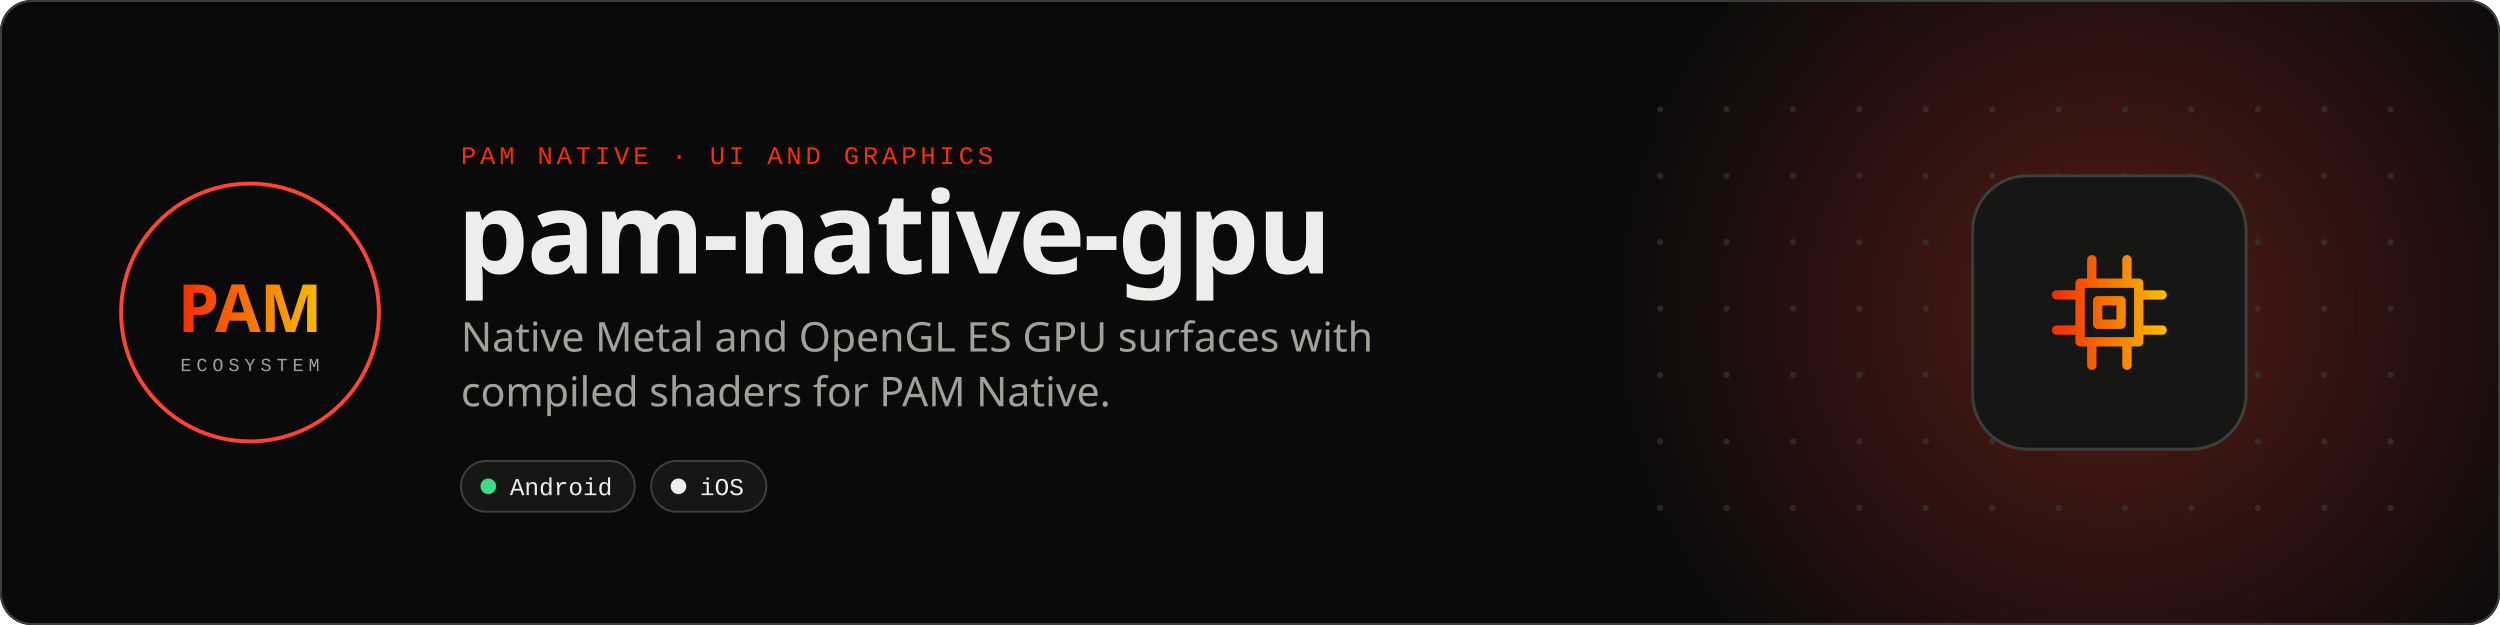
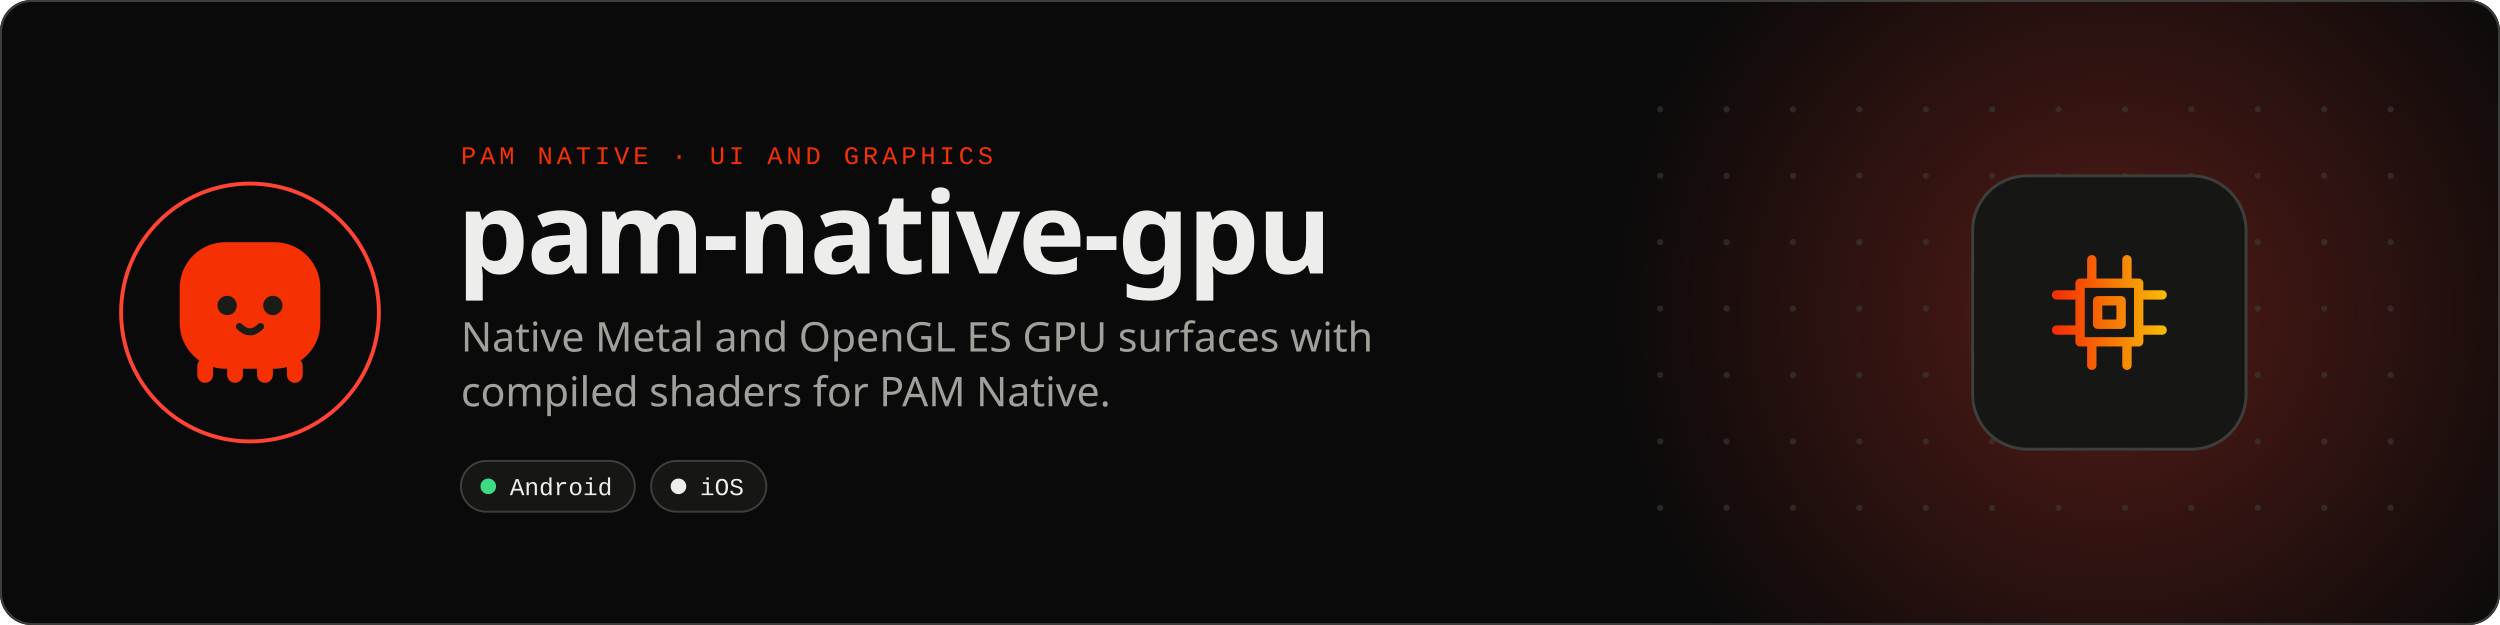
<svg xmlns="http://www.w3.org/2000/svg" viewBox="0 0 1280 320" width="1280" height="320" role="img" aria-label="pam-native-gpu: Native Metal and OpenGL ES GPU surfaces with compiled shaders for PAM Native.">
  <defs>
    <linearGradient id="pg" x1="0" y1="0" x2="1" y2="0">
      <stop offset="0" stop-color="#f53003" />
      <stop offset="1" stop-color="#f8b803" />
    </linearGradient>
    <radialGradient id="gl">
      <stop offset="0" stop-color="#ff4433" stop-opacity=".30" />
      <stop offset="1" stop-color="#ff4433" stop-opacity="0" />
    </radialGradient>
    <clipPath id="cl">
      <rect width="1280" height="320" rx="16" />
    </clipPath>
  </defs>
  <g clip-path="url(#cl)">
    <rect width="1280" height="320" fill="#0a0a0a" />
    <circle cx="1080" cy="160" r="260" fill="url(#gl)" />
    <g fill="#3e3e3a" opacity=".55">
      <circle cx="850" cy="56" r="1.6" />
      <circle cx="850" cy="90" r="1.6" />
      <circle cx="850" cy="124" r="1.6" />
      <circle cx="850" cy="158" r="1.6" />
      <circle cx="850" cy="192" r="1.6" />
      <circle cx="850" cy="226" r="1.6" />
      <circle cx="850" cy="260" r="1.6" />
      <circle cx="884" cy="56" r="1.6" />
      <circle cx="884" cy="90" r="1.6" />
      <circle cx="884" cy="124" r="1.6" />
      <circle cx="884" cy="158" r="1.6" />
      <circle cx="884" cy="192" r="1.6" />
      <circle cx="884" cy="226" r="1.6" />
      <circle cx="884" cy="260" r="1.6" />
      <circle cx="918" cy="56" r="1.6" />
      <circle cx="918" cy="90" r="1.6" />
      <circle cx="918" cy="124" r="1.6" />
      <circle cx="918" cy="158" r="1.6" />
      <circle cx="918" cy="192" r="1.6" />
      <circle cx="918" cy="226" r="1.6" />
      <circle cx="918" cy="260" r="1.6" />
      <circle cx="952" cy="56" r="1.6" />
      <circle cx="952" cy="90" r="1.6" />
      <circle cx="952" cy="124" r="1.6" />
      <circle cx="952" cy="158" r="1.6" />
      <circle cx="952" cy="192" r="1.6" />
      <circle cx="952" cy="226" r="1.6" />
      <circle cx="952" cy="260" r="1.6" />
      <circle cx="986" cy="56" r="1.6" />
      <circle cx="986" cy="90" r="1.6" />
      <circle cx="986" cy="124" r="1.6" />
      <circle cx="986" cy="158" r="1.6" />
      <circle cx="986" cy="192" r="1.6" />
      <circle cx="986" cy="226" r="1.6" />
      <circle cx="986" cy="260" r="1.6" />
      <circle cx="1020" cy="56" r="1.6" />
      <circle cx="1020" cy="90" r="1.6" />
      <circle cx="1020" cy="124" r="1.6" />
      <circle cx="1020" cy="158" r="1.6" />
      <circle cx="1020" cy="192" r="1.6" />
      <circle cx="1020" cy="226" r="1.6" />
      <circle cx="1020" cy="260" r="1.6" />
      <circle cx="1054" cy="56" r="1.6" />
      <circle cx="1054" cy="90" r="1.6" />
      <circle cx="1054" cy="124" r="1.6" />
      <circle cx="1054" cy="158" r="1.6" />
      <circle cx="1054" cy="192" r="1.6" />
      <circle cx="1054" cy="226" r="1.6" />
      <circle cx="1054" cy="260" r="1.6" />
      <circle cx="1088" cy="56" r="1.6" />
      <circle cx="1088" cy="90" r="1.6" />
      <circle cx="1088" cy="124" r="1.6" />
      <circle cx="1088" cy="158" r="1.6" />
      <circle cx="1088" cy="192" r="1.6" />
      <circle cx="1088" cy="226" r="1.6" />
      <circle cx="1088" cy="260" r="1.6" />
      <circle cx="1122" cy="56" r="1.6" />
      <circle cx="1122" cy="90" r="1.6" />
      <circle cx="1122" cy="124" r="1.6" />
      <circle cx="1122" cy="158" r="1.6" />
      <circle cx="1122" cy="192" r="1.6" />
      <circle cx="1122" cy="226" r="1.6" />
      <circle cx="1122" cy="260" r="1.6" />
      <circle cx="1156" cy="56" r="1.6" />
      <circle cx="1156" cy="90" r="1.6" />
      <circle cx="1156" cy="124" r="1.6" />
      <circle cx="1156" cy="158" r="1.6" />
      <circle cx="1156" cy="192" r="1.6" />
      <circle cx="1156" cy="226" r="1.6" />
      <circle cx="1156" cy="260" r="1.6" />
      <circle cx="1190" cy="56" r="1.6" />
      <circle cx="1190" cy="90" r="1.6" />
      <circle cx="1190" cy="124" r="1.6" />
      <circle cx="1190" cy="158" r="1.6" />
      <circle cx="1190" cy="192" r="1.6" />
      <circle cx="1190" cy="226" r="1.6" />
      <circle cx="1190" cy="260" r="1.6" />
      <circle cx="1224" cy="56" r="1.6" />
      <circle cx="1224" cy="90" r="1.6" />
      <circle cx="1224" cy="124" r="1.6" />
      <circle cx="1224" cy="158" r="1.6" />
      <circle cx="1224" cy="192" r="1.6" />
      <circle cx="1224" cy="226" r="1.6" />
      <circle cx="1224" cy="260" r="1.6" />
    </g>
  </g>
  <rect x=".5" y=".5" width="1279" height="319" rx="16" fill="none" stroke="#3e3e3a" />
  <circle cx="128" cy="160" r="66" fill="#0a0a0a" stroke="#ff4433" stroke-width="2" />
  <circle cx="128" cy="160" r="66" fill="none" stroke="#ff4433">
    <animate attributeName="r" values="66;92" dur="3s" repeatCount="indefinite" />
    <animate attributeName="stroke-opacity" values=".5;0" dur="3s" repeatCount="indefinite" />
  </circle>
-   <text x="128" y="170" text-anchor="middle" font-family="-apple-system, BlinkMacSystemFont, 'Segoe UI', 'Noto Sans', Helvetica, Arial, sans-serif" font-weight="700" font-size="34" letter-spacing="-.5" fill="url(#pg)">PAM</text>
-   <text x="128" y="190" text-anchor="middle" font-family="ui-monospace, SFMono-Regular, 'SF Mono', Menlo, Consolas, 'Liberation Mono', monospace" font-size="9.5" letter-spacing="2.5" fill="#a1a09a">ECOSYSTEM</text>
+   <g transform="translate(74 104.2) scale(.9)">
+     <rect x="30" y="88" width="9" height="14" rx="4.5" fill="#f53003" />
+     <rect x="47" y="88" width="9" height="14" rx="4.5" fill="#f53003" />
+     <rect x="64" y="88" width="9" height="14" rx="4.5" fill="#f53003" />
+     <rect x="81" y="88" width="9" height="14" rx="4.5" fill="#f53003" />
+     <rect x="20" y="22" width="80" height="72" rx="26" fill="#f53003" />
+     <circle cx="47" cy="58" r="5.5" fill="#1b1b18" />
+     <circle cx="73" cy="58" r="5.5" fill="#1b1b18" />
+     <path d="M54 70q6 6 12 0" stroke="#1b1b18" stroke-width="4" stroke-linecap="round" fill="none" />
+   </g>
  <text x="236" y="84" font-family="ui-monospace, SFMono-Regular, 'SF Mono', Menlo, Consolas, 'Liberation Mono', monospace" font-size="13" letter-spacing="2" fill="#f53003">PAM NATIVE · UI AND GRAPHICS</text>
  <text x="234" y="140" font-family="-apple-system, BlinkMacSystemFont, 'Segoe UI', 'Noto Sans', Helvetica, Arial, sans-serif" font-weight="700" font-size="58" letter-spacing="-1" fill="#ededec">pam-native-gpu</text>
  <text x="236" y="180" font-family="-apple-system, BlinkMacSystemFont, 'Segoe UI', 'Noto Sans', Helvetica, Arial, sans-serif" font-size="21" fill="#a1a09a">Native Metal and OpenGL ES GPU surfaces with</text>
  <text x="236" y="208" font-family="-apple-system, BlinkMacSystemFont, 'Segoe UI', 'Noto Sans', Helvetica, Arial, sans-serif" font-size="21" fill="#a1a09a">compiled shaders for PAM Native.</text>
  <rect x="236" y="236" width="89" height="26" rx="13" fill="#161615" stroke="#3e3e3a" />
  <circle cx="250" cy="249" r="4" fill="#3ddc84" />
  <text x="261" y="253.5" font-family="ui-monospace, SFMono-Regular, 'SF Mono', Menlo, Consolas, 'Liberation Mono', monospace" font-size="12.5" fill="#ededec">Android</text>
  <rect x="333.375" y="236" width="59" height="26" rx="13" fill="#161615" stroke="#3e3e3a" />
  <circle cx="347.375" cy="249" r="4" fill="#ededec" />
  <text x="358.375" y="253.5" font-family="ui-monospace, SFMono-Regular, 'SF Mono', Menlo, Consolas, 'Liberation Mono', monospace" font-size="12.5" fill="#ededec">iOS</text>
  <rect x="1010" y="90" width="140" height="140" rx="28" fill="#161615" stroke="#3e3e3a" stroke-width="1.5" />
  <g transform="translate(1044 124) scale(3)" fill="none" stroke="url(#pg)" stroke-width="1.6" stroke-linecap="round" stroke-linejoin="round">
    <path d="M7 7h10v10H7zM10 10h4v4h-4zM9 3v4M15 3v4M9 17v4M15 17v4M3 9h4M3 15h4M17 9h4M17 15h4" />
  </g>
</svg>
